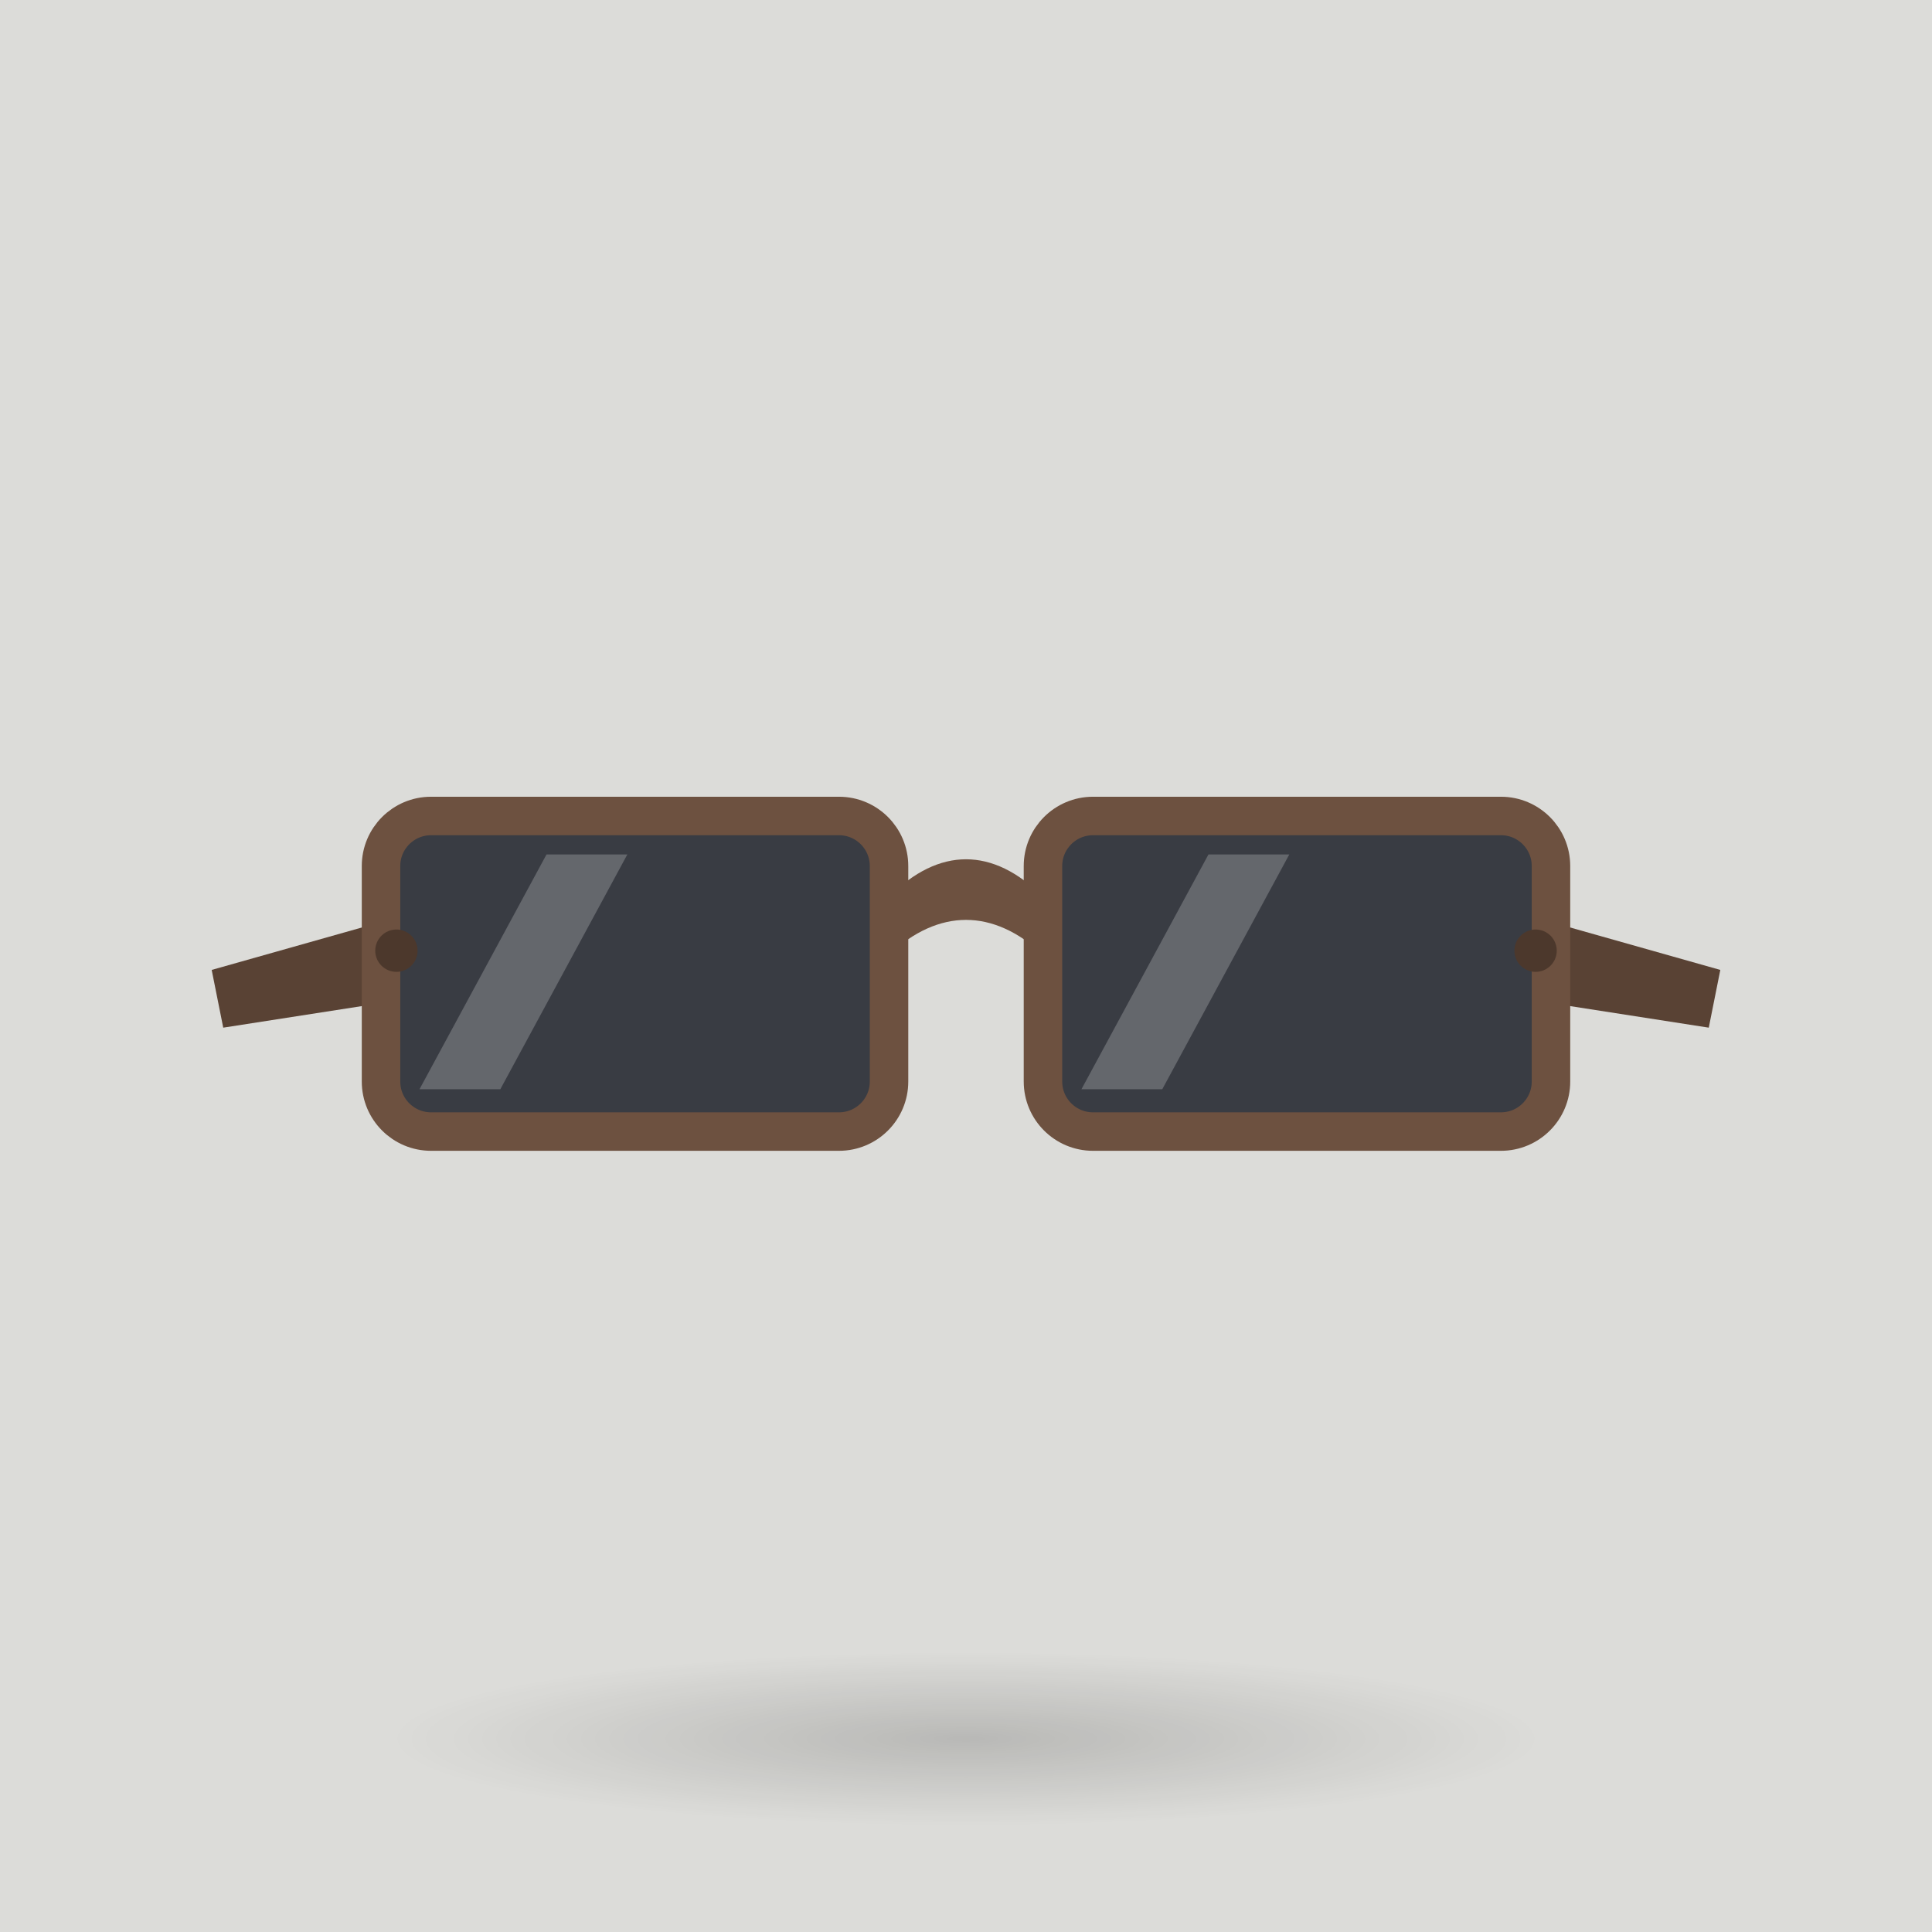
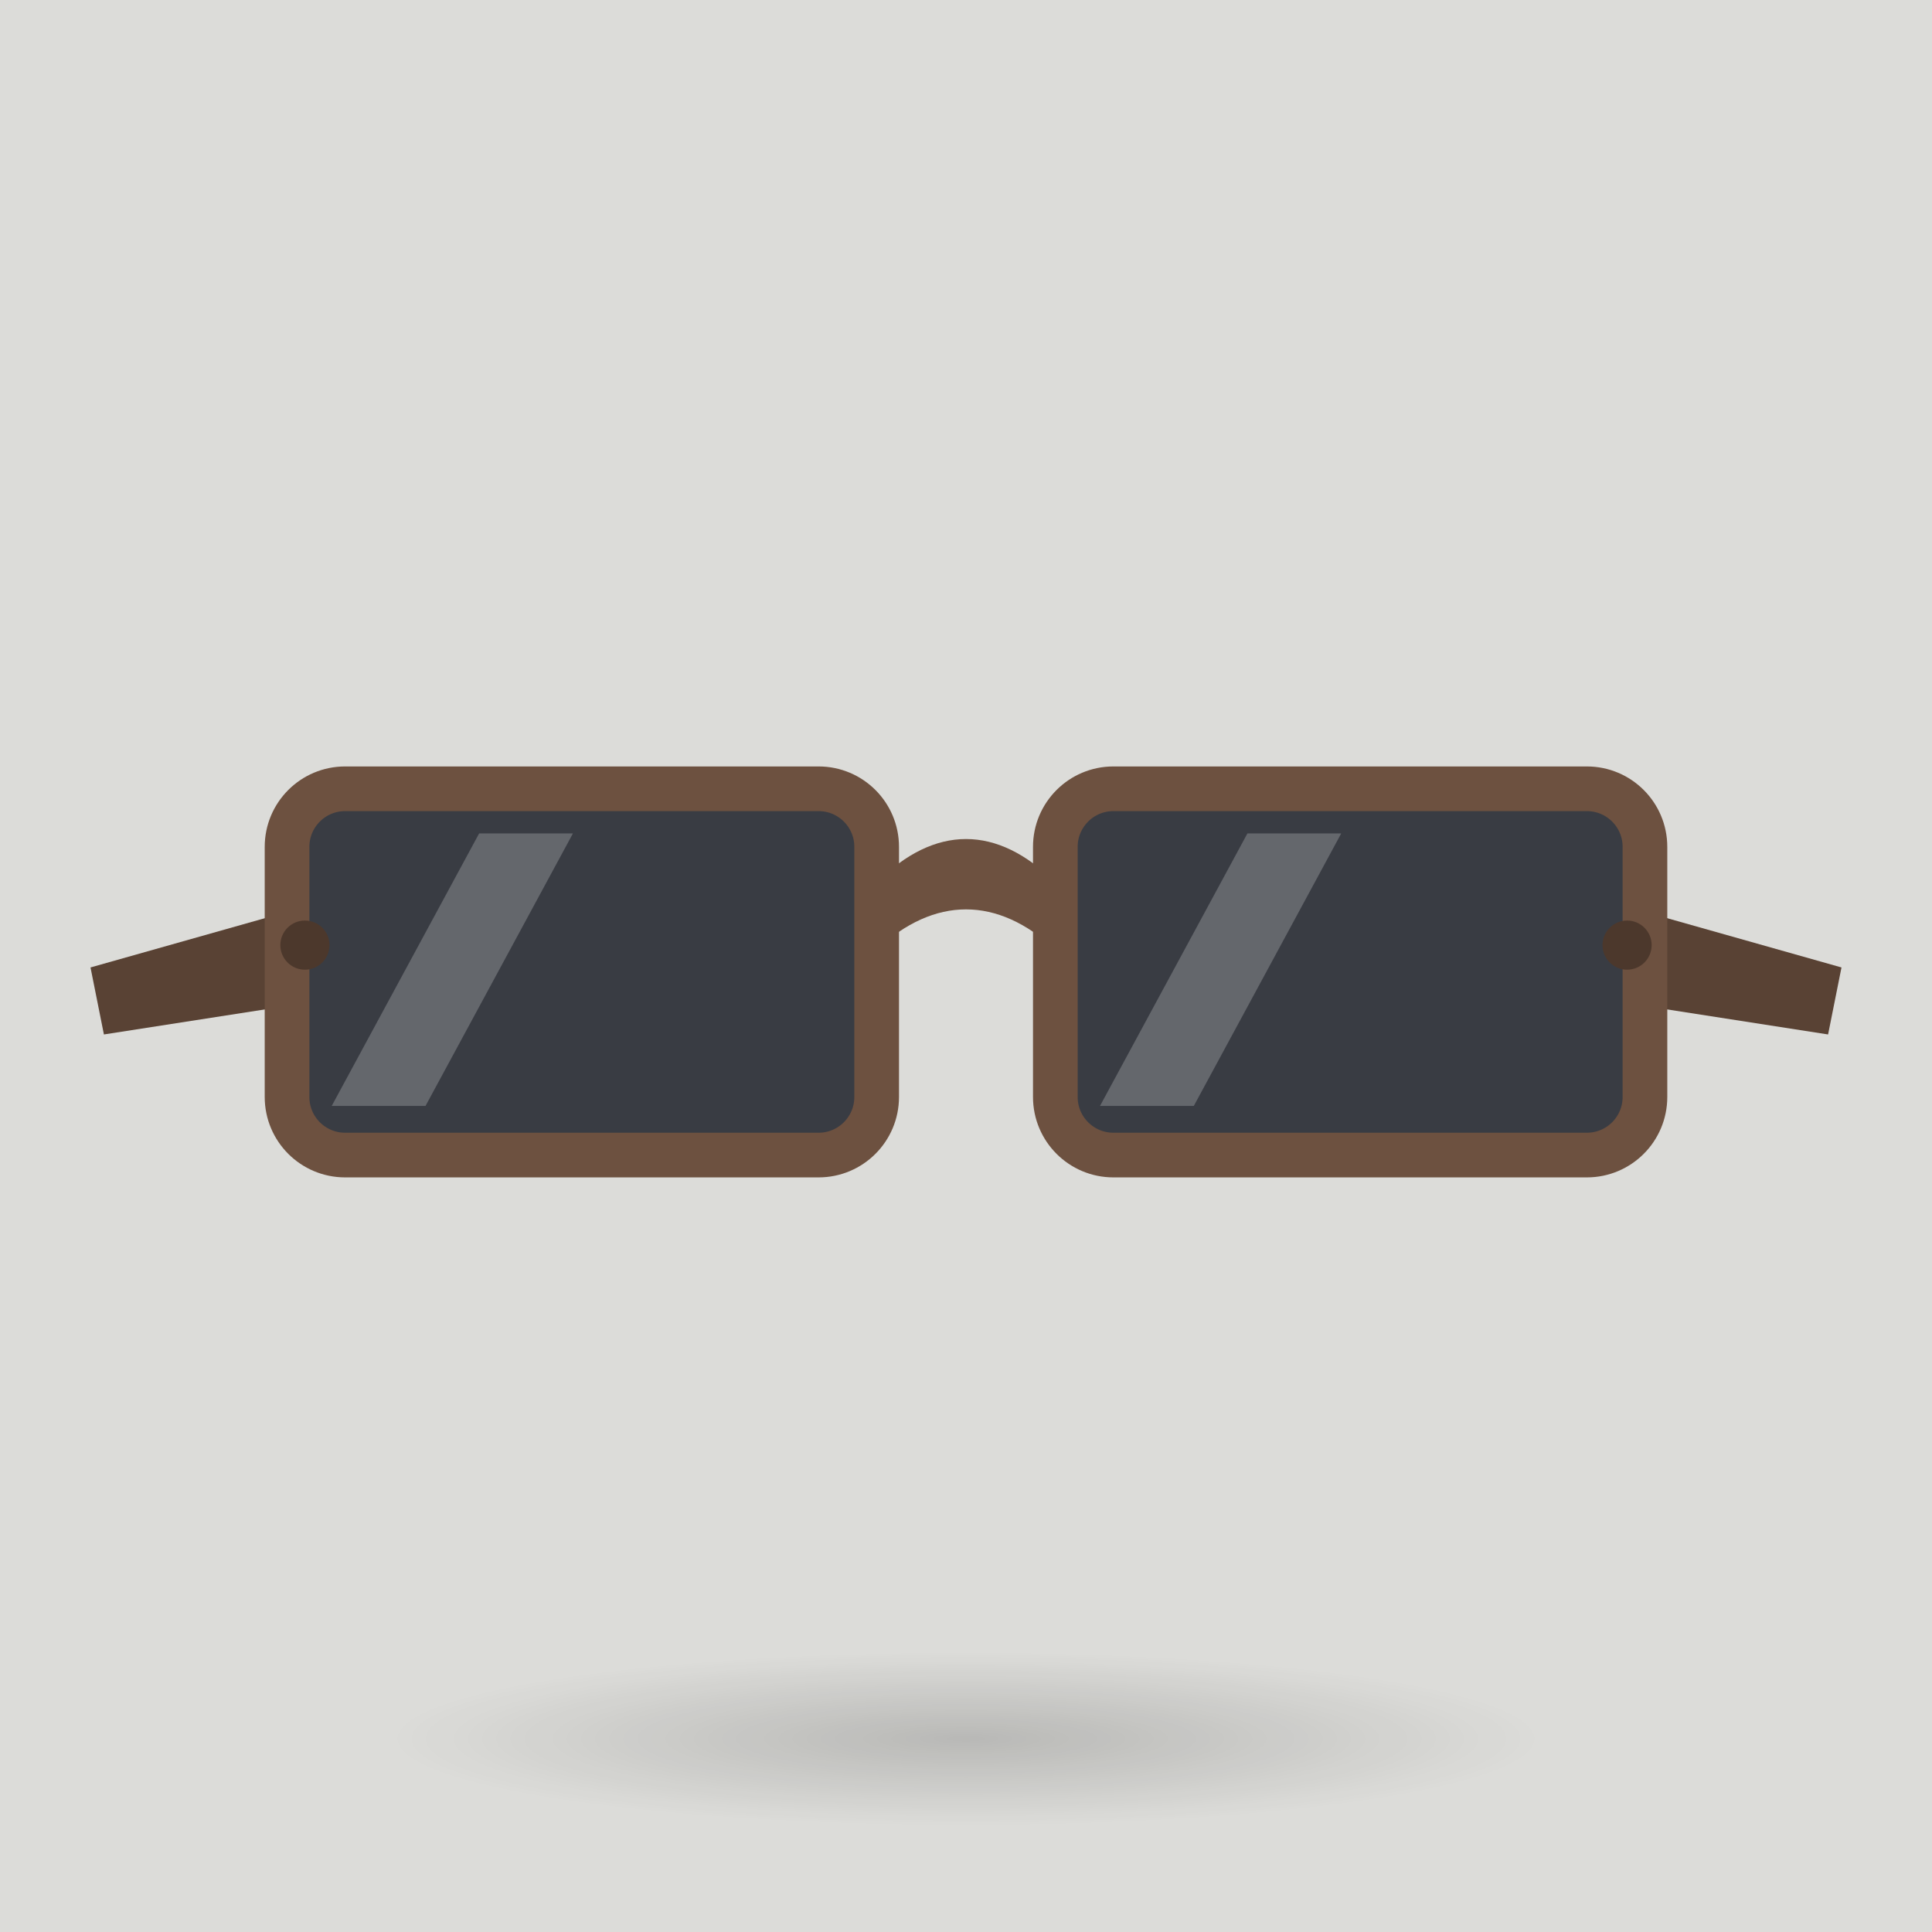
<svg xmlns="http://www.w3.org/2000/svg" viewBox="0 0 1000 1000" width="1000" height="1000" role="img" aria-label="Óculos de sol retangular, vista de frente">
  <defs>
-     <linearGradient id="vidro199" x1="0" y1="0" x2="1" y2="0">
+     <linearGradient id="vidro190" x1="0" y1="0" x2="1" y2="0">
      <stop offset="0" stop-color="#FFFFFF" stop-opacity=".55" />
      <stop offset="0.18" stop-color="#FFFFFF" stop-opacity=".1" />
      <stop offset="0.5" stop-color="#000000" stop-opacity=".08" />
      <stop offset="0.82" stop-color="#FFFFFF" stop-opacity=".22" />
      <stop offset="1" stop-color="#000000" stop-opacity=".12" />
    </linearGradient>
-     <linearGradient id="aco199" x1="0" y1="0" x2="0" y2="1">
+     <linearGradient id="aco190" x1="0" y1="0" x2="0" y2="1">
      <stop offset="0" stop-color="#FDFDFE" />
      <stop offset="0.2" stop-color="#C6CBD2" />
      <stop offset="0.42" stop-color="#6E757E" />
      <stop offset="0.52" stop-color="#9AA1A9" />
      <stop offset="0.72" stop-color="#EFF2F5" />
      <stop offset="1" stop-color="#A8AFB7" />
    </linearGradient>
-     <radialGradient id="chao199" cx="50%" cy="50%" r="50%">
+     <radialGradient id="chao190" cx="50%" cy="50%" r="50%">
      <stop offset="0" stop-color="#000000" stop-opacity=".16" />
      <stop offset="1" stop-color="#000000" stop-opacity="0" />
    </radialGradient>
-     <filter id="borra199" x="-30%" y="-30%" width="160%" height="160%">
+     <filter id="borra190" x="-30%" y="-30%" width="160%" height="160%">
      <feGaussianBlur stdDeviation="16" />
    </filter>
  </defs>
  <rect width="1000" height="1000" fill="#DCDCD9" />
-   <ellipse cx="500" cy="900" rx="300" ry="45" fill="url(#chao199)" />
-   <g transform="translate(500 510) scale(0.996)">
+   <ellipse cx="500" cy="900" rx="300" ry="45" fill="url(#chao190)" />
+   <g transform="translate(500 510) scale(1.156)">
    <g>
      <path d="M-300 -34 L-392 -8 L-386 22 L-296 8 Z" fill="#594234" />
      <path d="M300 -34 L392 -8 L386 22 L296 8 Z" fill="#594234" />
      <rect x="-304" y="-88" width="264" height="164" rx="26" fill="#2B2F36" opacity=".92" />
      <rect x="-304" y="-88" width="264" height="164" rx="26" fill="none" stroke="#6D5140" stroke-width="20" />
      <path d="M-284 54 L-218 -68 L-176 -68 L-242 54 Z" fill="#FFFFFF" opacity="0.22" />
      <circle cx="-296" cy="-18" r="11" fill="#4C382C" />
      <rect x="40" y="-88" width="264" height="164" rx="26" fill="#2B2F36" opacity=".92" />
      <rect x="40" y="-88" width="264" height="164" rx="26" fill="none" stroke="#6D5140" stroke-width="20" />
      <path d="M60 54 L126 -68 L168 -68 L102 54 Z" fill="#FFFFFF" opacity="0.22" />
      <circle cx="296" cy="-18" r="11" fill="#4C382C" />
      <path d="M-40 -46 C-14 -72 14 -72 40 -46 L40 -16 C14 -40 -14 -40 -40 -16 Z" fill="#6D5140" />
    </g>
  </g>
</svg>
